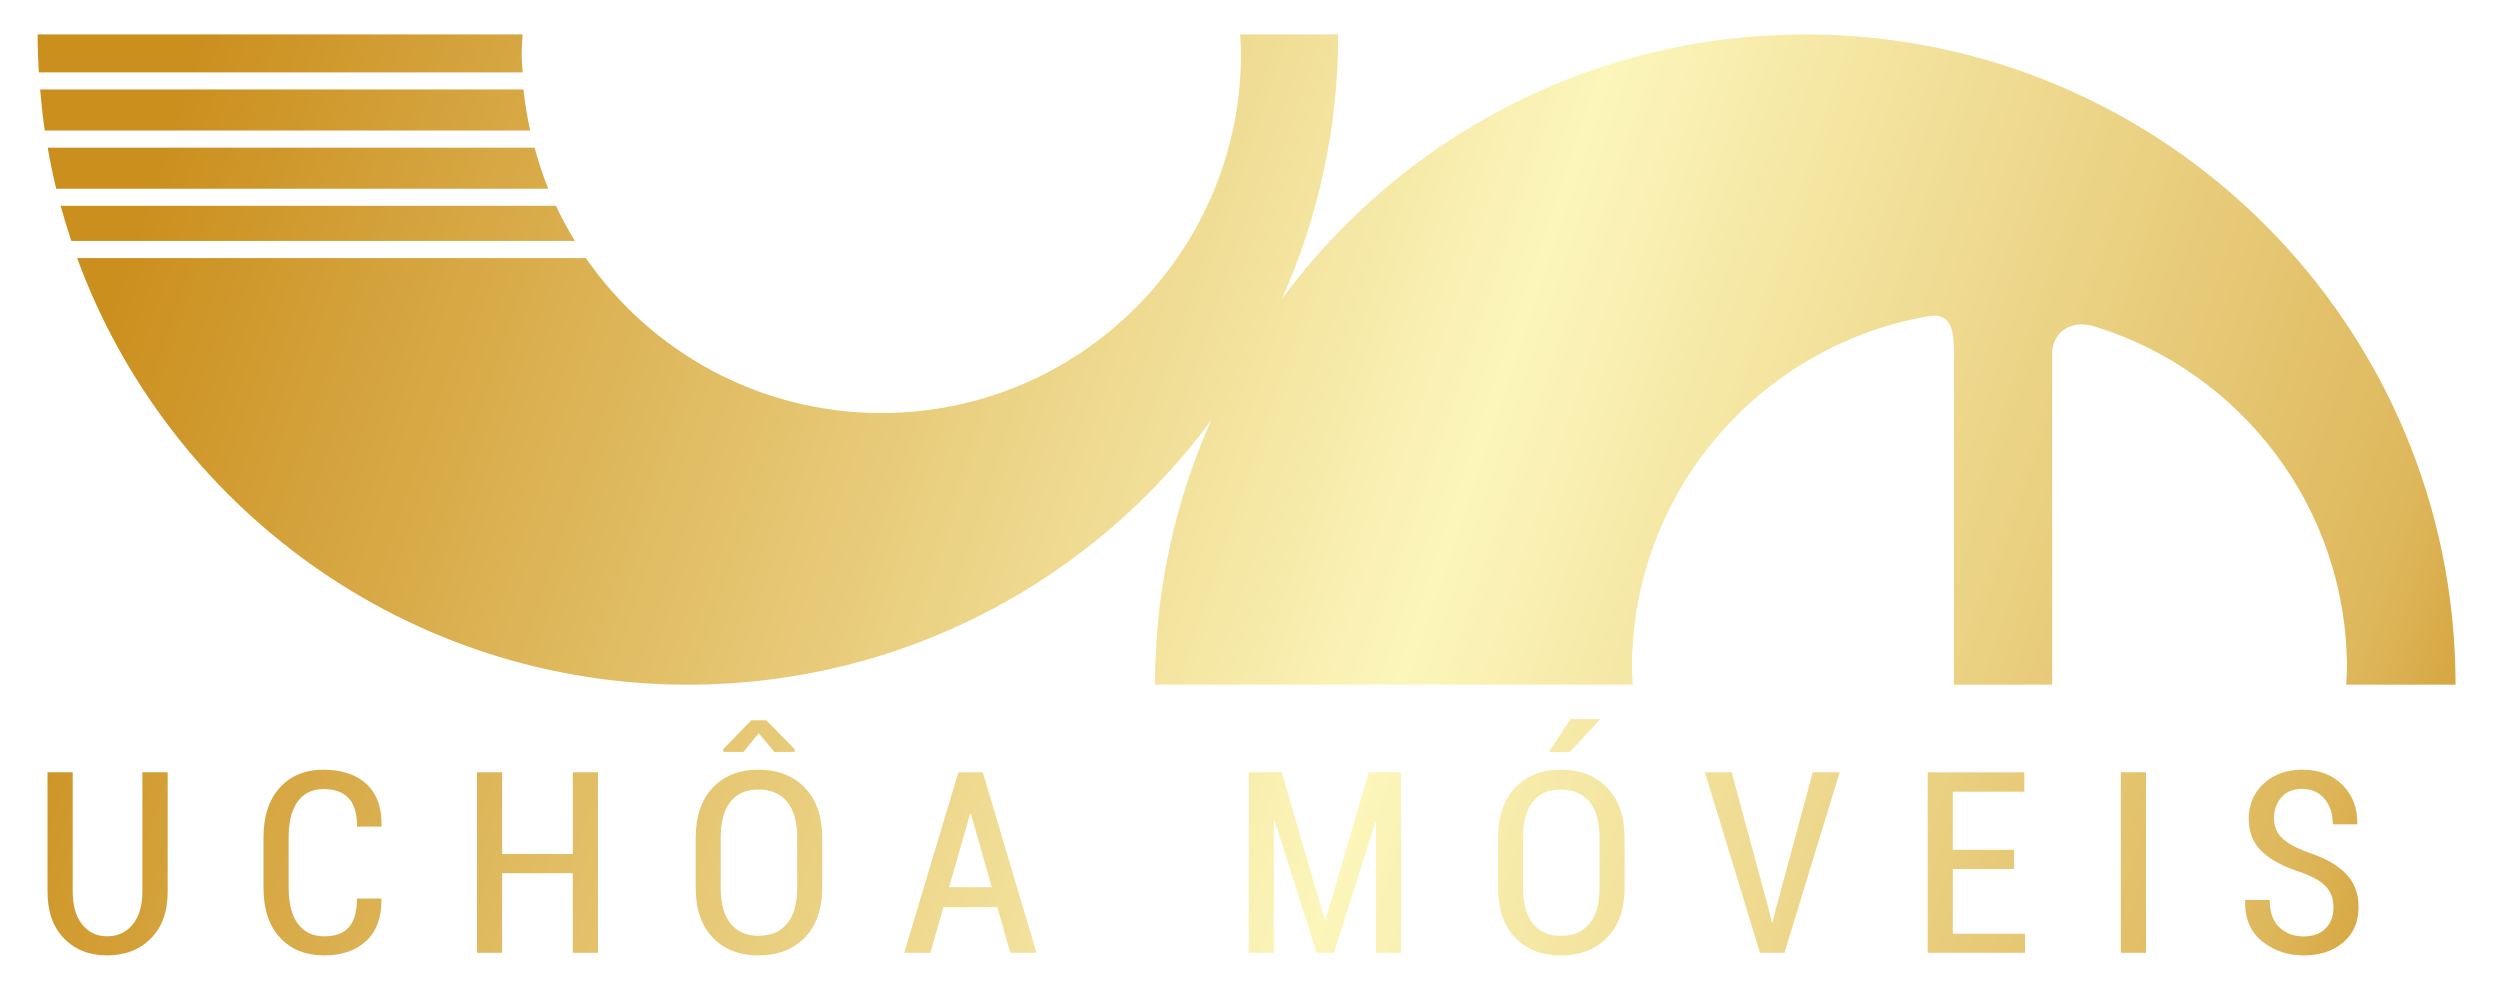
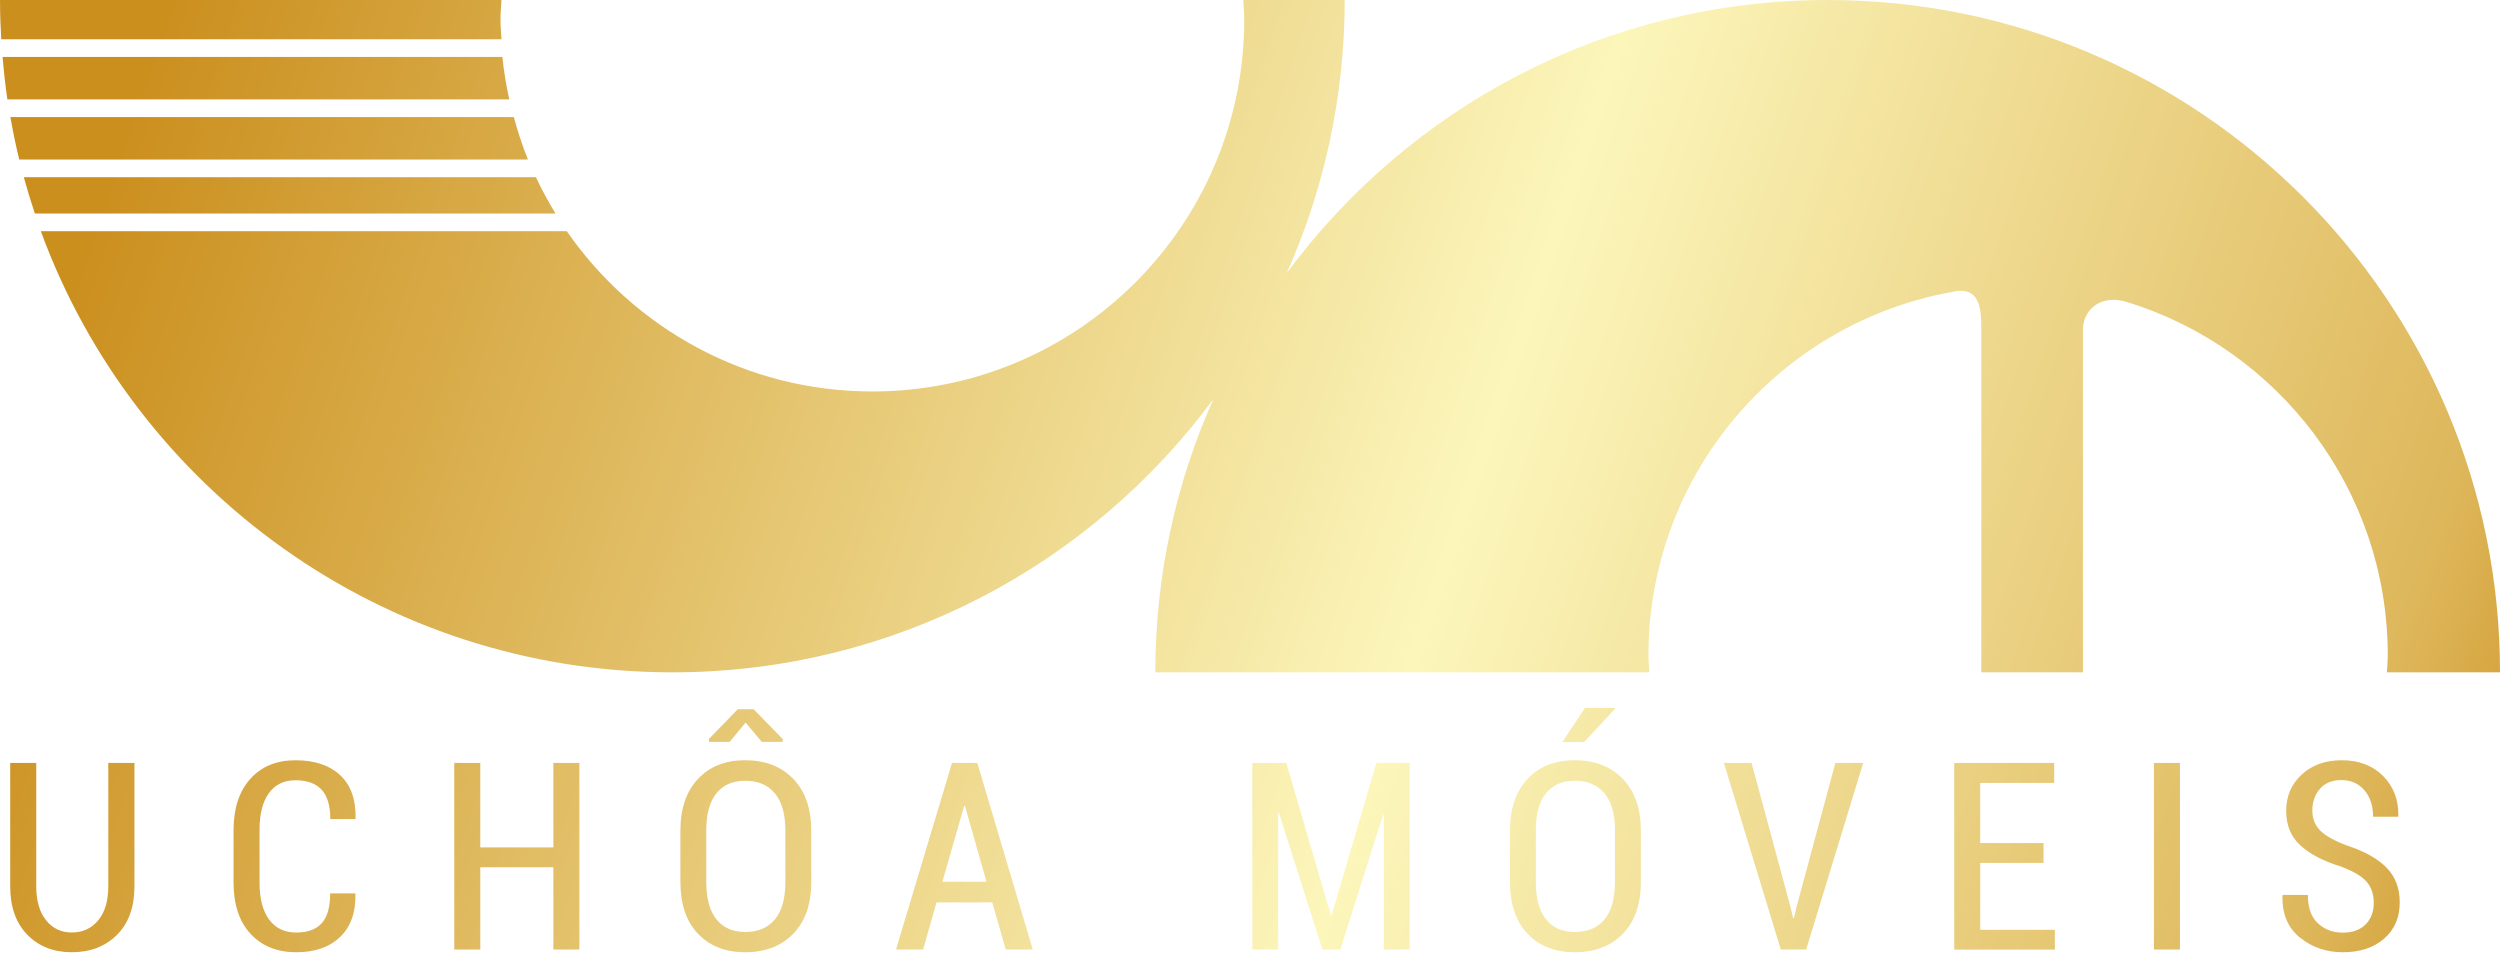
- <svg xmlns="http://www.w3.org/2000/svg" version="1.1" id="Camada_1" x="0px" y="0px" width="109.69px" height="43.314px" viewBox="0 0 109.69 43.314" enable-background="new 0 0 109.69 43.314" xml:space="preserve">
-   <linearGradient id="SVGID_1_" gradientUnits="userSpaceOnUse" x1="6.287" y1="9.006" x2="109.537" y2="43.756">
-     <stop offset="0" style="stop-color:#CB8F1E" />
-     <stop offset="0.541" style="stop-color:#FCF6BB" />
-     <stop offset="0.904" style="stop-color:#DEB75B" />
-     <stop offset="1" style="stop-color:#CB8F1E" />
-   </linearGradient>
-   <path fill="url(#SVGID_1_)" d="M24.393,9.03H2.661c0.142,0.52,0.299,1.034,0.469,1.542h22.095  C24.92,10.075,24.642,9.561,24.393,9.03z M22.969,3.926H1.761c0.051,0.606,0.115,1.207,0.203,1.802h21.299  C23.134,5.138,23.031,4.539,22.969,3.926z M23.456,6.478H2.092c0.106,0.607,0.23,1.208,0.375,1.802h21.588  C23.818,7.697,23.623,7.093,23.456,6.478z M22.889,2.341c0-0.281,0.028-0.554,0.042-0.831H1.651c0,0.56,0.02,1.115,0.052,1.667  h21.228C22.917,2.898,22.889,2.623,22.889,2.341z M107.74,30.041c0-15.757-12.774-28.531-28.531-28.531  c-9.413,0-17.759,4.561-22.956,11.591c1.578-3.543,2.462-7.463,2.462-11.591H54.41c0.014,0.277,0.042,0.551,0.042,0.831  c0,8.716-7.066,15.781-15.781,15.781c-5.377,0-10.119-2.694-12.968-6.8H3.384c4.001,10.923,14.49,18.719,26.799,18.719  c9.413,0,17.759-4.561,22.956-11.591c-1.578,3.543-2.462,7.463-2.462,11.591h20.962c-0.011-0.24-0.036-0.477-0.036-0.72  c0-7.701,5.554-14.093,12.872-15.421c1.21-0.284,1.251,0.716,1.254,1.558v14.583h4.313V15.628c-0.065-0.929,0.726-1.679,1.901-1.291  c6.391,1.983,11.033,7.941,11.033,14.984c0,0.243-0.025,0.48-0.036,0.72C102.94,30.041,107.74,30.041,107.74,30.041z M7.357,33.885  v5.238c0,0.878-0.247,1.563-0.74,2.056s-1.133,0.74-1.92,0.74c-0.772,0-1.401-0.247-1.885-0.742s-0.727-1.18-0.727-2.054v-5.238  H3.19v5.238c0,0.612,0.139,1.093,0.416,1.438c0.277,0.347,0.641,0.52,1.091,0.52c0.464,0,0.838-0.172,1.123-0.517  s0.427-0.825,0.427-1.441v-5.238C6.247,33.885,7.357,33.885,7.357,33.885z M16.724,39.423l0.011,0.033  c0.014,0.779-0.203,1.385-0.653,1.816s-1.068,0.647-1.855,0.647c-0.813,0-1.459-0.26-1.942-0.78s-0.724-1.251-0.724-2.189v-2.198  c0-0.936,0.238-1.666,0.713-2.192c0.475-0.525,1.113-0.788,1.915-0.788c0.809,0,1.439,0.209,1.893,0.628  c0.453,0.419,0.673,1.031,0.658,1.836l-0.011,0.032h-1.061c0-0.565-0.123-0.981-0.37-1.248s-0.617-0.399-1.11-0.399  c-0.486,0-0.861,0.182-1.126,0.547c-0.265,0.364-0.397,0.887-0.397,1.569v2.214c0,0.688,0.136,1.217,0.408,1.583  s0.656,0.549,1.153,0.549c0.479,0,0.838-0.131,1.077-0.395c0.239-0.263,0.359-0.685,0.359-1.265  C15.662,39.423,16.724,39.423,16.724,39.423z M26.237,41.805h-1.104v-3.492h-3.101v3.492h-1.104v-7.92h1.104v3.585h3.101v-3.585  h1.104V41.805z M36.077,38.938c0,0.939-0.254,1.672-0.761,2.195c-0.508,0.524-1.188,0.786-2.04,0.786  c-0.841,0-1.511-0.262-2.007-0.786c-0.497-0.523-0.745-1.256-0.745-2.195v-2.176c0-0.936,0.248-1.668,0.745-2.197  c0.497-0.529,1.164-0.794,2.002-0.794c0.852,0,1.533,0.264,2.042,0.791c0.509,0.528,0.764,1.262,0.764,2.2  C36.077,36.762,36.077,38.938,36.077,38.938z M34.978,36.747c0-0.689-0.148-1.213-0.443-1.569c-0.296-0.357-0.717-0.536-1.265-0.536  c-0.53,0-0.937,0.179-1.221,0.536c-0.285,0.356-0.427,0.88-0.427,1.569v2.191c0,0.696,0.143,1.225,0.43,1.583  c0.287,0.359,0.694,0.539,1.224,0.539c0.547,0,0.968-0.179,1.262-0.536c0.294-0.357,0.441-0.886,0.441-1.586L34.978,36.747  L34.978,36.747z M34.869,32.874v0.119h-0.892l-0.686-0.821l-0.674,0.821h-0.881v-0.125l1.224-1.262h0.669L34.869,32.874z   M43.758,39.803h-2.366l-0.571,2.002h-1.148l2.377-7.92h1.072l2.355,7.92H44.33L43.758,39.803z M41.641,38.927h1.872l-0.914-3.22  h-0.033L41.641,38.927z M58.128,40.347h0.032l1.898-6.462h1.414v7.92h-1.099v-5.706l-0.032-0.006l-1.817,5.712h-0.756l-1.844-5.799  l-0.033,0.006v5.793h-1.098v-7.92h1.441L58.128,40.347z M71.281,38.938c0,0.939-0.254,1.672-0.762,2.195  c-0.508,0.524-1.188,0.786-2.04,0.786c-0.841,0-1.511-0.262-2.007-0.786c-0.497-0.523-0.745-1.256-0.745-2.195v-2.176  c0-0.936,0.248-1.668,0.745-2.197c0.496-0.529,1.164-0.794,2.002-0.794c0.852,0,1.532,0.264,2.042,0.791  c0.51,0.528,0.765,1.262,0.765,2.2V38.938z M70.182,36.747c0-0.689-0.148-1.213-0.443-1.569c-0.296-0.357-0.718-0.536-1.265-0.536  c-0.53,0-0.937,0.179-1.222,0.536c-0.284,0.356-0.427,0.88-0.427,1.569v2.191c0,0.696,0.143,1.225,0.43,1.583  c0.286,0.359,0.694,0.539,1.224,0.539c0.548,0,0.969-0.179,1.262-0.536c0.294-0.357,0.441-0.886,0.441-1.586V36.747z M68.908,31.552  h1.268l0.017,0.027l-1.316,1.42h-0.925L68.908,31.552z M77.628,39.989l0.114,0.483h0.033l0.113-0.479l1.648-6.108h1.181l-2.421,7.92  H77.22l-2.415-7.92h1.175L77.628,39.989z M88.371,38.129h-2.688v2.839h3.166v0.838h-4.27v-7.92h4.242v0.849h-3.139v2.551h2.688  L88.371,38.129L88.371,38.129z M94.158,41.805h-1.104v-7.92h1.104V41.805z M102.383,39.814c0-0.362-0.104-0.66-0.311-0.895  s-0.571-0.447-1.093-0.64c-0.744-0.231-1.315-0.53-1.714-0.897c-0.399-0.366-0.599-0.854-0.599-1.463  c0-0.624,0.221-1.138,0.661-1.542s1.006-0.606,1.694-0.606c0.732,0,1.32,0.225,1.763,0.674c0.442,0.45,0.656,1.014,0.642,1.692  l-0.011,0.032h-1.061c0-0.464-0.123-0.839-0.37-1.126c-0.247-0.286-0.571-0.43-0.974-0.43c-0.392,0-0.695,0.123-0.911,0.37  c-0.216,0.246-0.323,0.555-0.323,0.925c0,0.345,0.113,0.629,0.342,0.854c0.229,0.226,0.613,0.438,1.153,0.637  c0.722,0.236,1.271,0.544,1.648,0.925s0.565,0.874,0.565,1.479c0,0.646-0.222,1.16-0.666,1.542  c-0.444,0.383-1.027,0.574-1.749,0.574c-0.696,0-1.302-0.207-1.816-0.62c-0.516-0.413-0.764-1.007-0.745-1.779l0.011-0.032h1.066  c0,0.537,0.142,0.938,0.427,1.202c0.284,0.265,0.637,0.397,1.058,0.397c0.41,0,0.73-0.115,0.963-0.346  S102.383,40.203,102.383,39.814z" />
+ <svg xmlns="http://www.w3.org/2000/svg" version="1.1" id="Camada_1" x="0px" y="0px" width="200px" height="76.179px" viewBox="-45.305 -16.375 200 76.179" enable-background="new -45.305 -16.375 200 76.179" xml:space="preserve">
+   <g>
+     <linearGradient id="SVGID_1_" gradientUnits="userSpaceOnUse" x1="-36.564" y1="-2.243" x2="158.084" y2="63.268">
+       <stop offset="0" style="stop-color:#CB8F1E" />
+       <stop offset="0.541" style="stop-color:#FCF6BB" />
+       <stop offset="0.904" style="stop-color:#DEB75B" />
+       <stop offset="1" style="stop-color:#CB8F1E" />
+     </linearGradient>
+     <path fill="url(#SVGID_1_)" d="M-2.431-2.198H-43.4c0.268,0.98,0.564,1.949,0.884,2.907h41.654   C-1.438-0.228-1.962-1.197-2.431-2.198z M-5.116-11.821h-39.982c0.096,1.142,0.217,2.275,0.383,3.397h40.153   C-4.805-9.536-4.999-10.665-5.116-11.821z M-4.198-7.009h-40.276c0.2,1.144,0.434,2.277,0.707,3.397h40.698   C-3.515-4.711-3.883-5.85-4.198-7.009z M-5.266-14.809c0-0.53,0.053-1.044,0.079-1.567h-40.117c0,1.056,0.038,2.102,0.098,3.143   h40.019C-5.214-13.759-5.266-14.277-5.266-14.809z M154.695,37.412c0-29.705-24.082-53.787-53.787-53.787   c-17.745,0-33.479,8.598-43.277,21.851c2.975-6.679,4.641-14.069,4.641-21.851h-8.116c0.026,0.522,0.079,1.039,0.079,1.567   c0,16.431-13.321,29.75-29.75,29.75c-10.137,0-19.076-5.079-24.447-12.819h-42.076c7.543,20.592,27.317,35.289,50.522,35.289   c17.745,0,33.479-8.598,43.277-21.851C48.786,22.24,47.12,29.63,47.12,37.412h39.518c-0.021-0.452-0.068-0.899-0.068-1.357   c0-14.518,10.47-26.568,24.266-29.072c2.281-0.535,2.358,1.35,2.364,2.937v27.492h8.131V10.24   c-0.123-1.751,1.369-3.165,3.584-2.434c12.048,3.738,20.8,14.97,20.8,28.248c0,0.458-0.047,0.905-0.068,1.357   C145.646,37.412,154.695,37.412,154.695,37.412z M-34.548,44.658v9.875c0,1.655-0.466,2.947-1.395,3.876s-2.136,1.395-3.62,1.395   c-1.455,0-2.641-0.466-3.554-1.399s-1.371-2.225-1.371-3.872v-9.875h2.083v9.875c0,1.154,0.262,2.061,0.784,2.711   c0.522,0.654,1.208,0.98,2.057,0.98c0.875,0,1.58-0.324,2.117-0.975c0.537-0.65,0.805-1.555,0.805-2.717v-9.875   C-36.64,44.658-34.548,44.658-34.548,44.658z M-16.889,55.099l0.021,0.062c0.026,1.469-0.383,2.611-1.231,3.424   c-0.848,0.813-2.013,1.22-3.497,1.22c-1.533,0-2.751-0.49-3.661-1.47c-0.911-0.98-1.365-2.358-1.365-4.127v-4.144   c0-1.765,0.449-3.141,1.344-4.132c0.895-0.99,2.098-1.486,3.61-1.486c1.525,0,2.713,0.394,3.569,1.184   c0.854,0.79,1.269,1.944,1.24,3.461l-0.021,0.06h-2c0-1.065-0.232-1.849-0.698-2.353c-0.466-0.503-1.163-0.752-2.093-0.752   c-0.916,0-1.623,0.343-2.123,1.031c-0.5,0.686-0.748,1.672-0.748,2.958v4.174c0,1.297,0.256,2.294,0.769,2.984   c0.513,0.69,1.237,1.035,2.174,1.035c0.903,0,1.58-0.247,2.03-0.745c0.451-0.496,0.677-1.291,0.677-2.385   C-18.891,55.099-16.889,55.099-16.889,55.099z M1.045,59.589h-2.081v-6.583h-5.846v6.583h-2.081V44.658h2.081v6.758h5.846v-6.758   h2.081V59.589z M19.596,54.184c0,1.77-0.479,3.152-1.435,4.138c-0.958,0.988-2.24,1.482-3.846,1.482   c-1.585,0-2.849-0.494-3.784-1.482c-0.937-0.986-1.404-2.368-1.404-4.138v-4.102c0-1.765,0.468-3.145,1.404-4.142   c0.937-0.997,2.194-1.497,3.774-1.497c1.606,0,2.89,0.498,3.85,1.491c0.96,0.995,1.44,2.379,1.44,4.147   C19.596,50.082,19.596,54.184,19.596,54.184z M17.524,50.054c0-1.299-0.279-2.287-0.835-2.958c-0.558-0.673-1.352-1.01-2.385-1.01   c-0.999,0-1.766,0.337-2.302,1.01c-0.537,0.671-0.805,1.659-0.805,2.958v4.13c0,1.312,0.27,2.309,0.811,2.984   c0.541,0.677,1.308,1.016,2.307,1.016c1.031,0,1.825-0.337,2.379-1.01c0.554-0.673,0.831-1.67,0.831-2.99v-4.131H17.524z    M17.318,42.752v0.224h-1.682l-1.293-1.548l-1.271,1.548h-1.661v-0.236l2.307-2.379h1.261L17.318,42.752z M34.076,55.815h-4.46   l-1.076,3.774h-2.164l4.481-14.931h2.021l4.44,14.931h-2.162L34.076,55.815z M30.085,54.164h3.529l-1.723-6.07h-0.062   L30.085,54.164z M61.166,56.841h0.06l3.578-12.182h2.666v14.931h-2.072V48.832l-0.06-0.011l-3.425,10.768h-1.425l-3.476-10.932   l-0.062,0.011v10.921h-2.07V44.658h2.717L61.166,56.841z M85.963,54.184c0,1.77-0.479,3.152-1.437,4.138   c-0.958,0.988-2.24,1.482-3.846,1.482c-1.585,0-2.849-0.494-3.784-1.482c-0.937-0.986-1.404-2.368-1.404-4.138v-4.102   c0-1.765,0.468-3.145,1.404-4.142c0.935-0.997,2.194-1.497,3.774-1.497c1.606,0,2.888,0.498,3.85,1.491   c0.961,0.995,1.442,2.379,1.442,4.147V54.184z M83.891,50.054c0-1.299-0.279-2.287-0.835-2.958c-0.558-0.673-1.354-1.01-2.385-1.01   c-0.999,0-1.766,0.337-2.304,1.01c-0.535,0.671-0.805,1.659-0.805,2.958v4.13c0,1.312,0.27,2.309,0.811,2.984   c0.539,0.677,1.308,1.016,2.307,1.016c1.033,0,1.827-0.337,2.379-1.01c0.554-0.673,0.831-1.67,0.831-2.99V50.054z M81.489,40.26   h2.39l0.032,0.051l-2.481,2.677h-1.744L81.489,40.26z M97.928,56.166l0.215,0.911h0.062l0.213-0.903l3.107-11.515h2.226   l-4.564,14.931h-2.028l-4.553-14.931h2.215L97.928,56.166z M118.181,52.659h-5.067v5.352h5.969v1.58h-8.05V44.66h7.997v1.601   h-5.918v4.809h5.067v1.589H118.181z M129.091,59.589h-2.081V44.658h2.081V59.589z M144.596,55.836c0-0.682-0.196-1.244-0.586-1.687   c-0.39-0.443-1.076-0.843-2.061-1.207c-1.403-0.435-2.479-0.999-3.231-1.691c-0.752-0.69-1.129-1.61-1.129-2.758   c0-1.176,0.417-2.145,1.246-2.907s1.897-1.142,3.194-1.142c1.38,0,2.488,0.424,3.324,1.271c0.833,0.848,1.237,1.912,1.21,3.19   l-0.021,0.06h-2c0-0.875-0.232-1.582-0.698-2.123c-0.466-0.539-1.076-0.811-1.836-0.811c-0.739,0-1.31,0.232-1.717,0.698   c-0.407,0.464-0.609,1.046-0.609,1.744c0,0.65,0.213,1.186,0.645,1.61c0.432,0.426,1.156,0.826,2.174,1.201   c1.361,0.445,2.396,1.026,3.107,1.744s1.065,1.648,1.065,2.788c0,1.218-0.419,2.187-1.256,2.907   c-0.837,0.722-1.936,1.082-3.297,1.082c-1.312,0-2.455-0.39-3.424-1.169c-0.973-0.779-1.44-1.898-1.404-3.354l0.021-0.06h2.01   c0,1.012,0.268,1.768,0.805,2.266c0.535,0.5,1.201,0.748,1.995,0.748c0.773,0,1.376-0.217,1.815-0.652   C144.376,57.148,144.596,56.569,144.596,55.836z" />
+   </g>
</svg>
